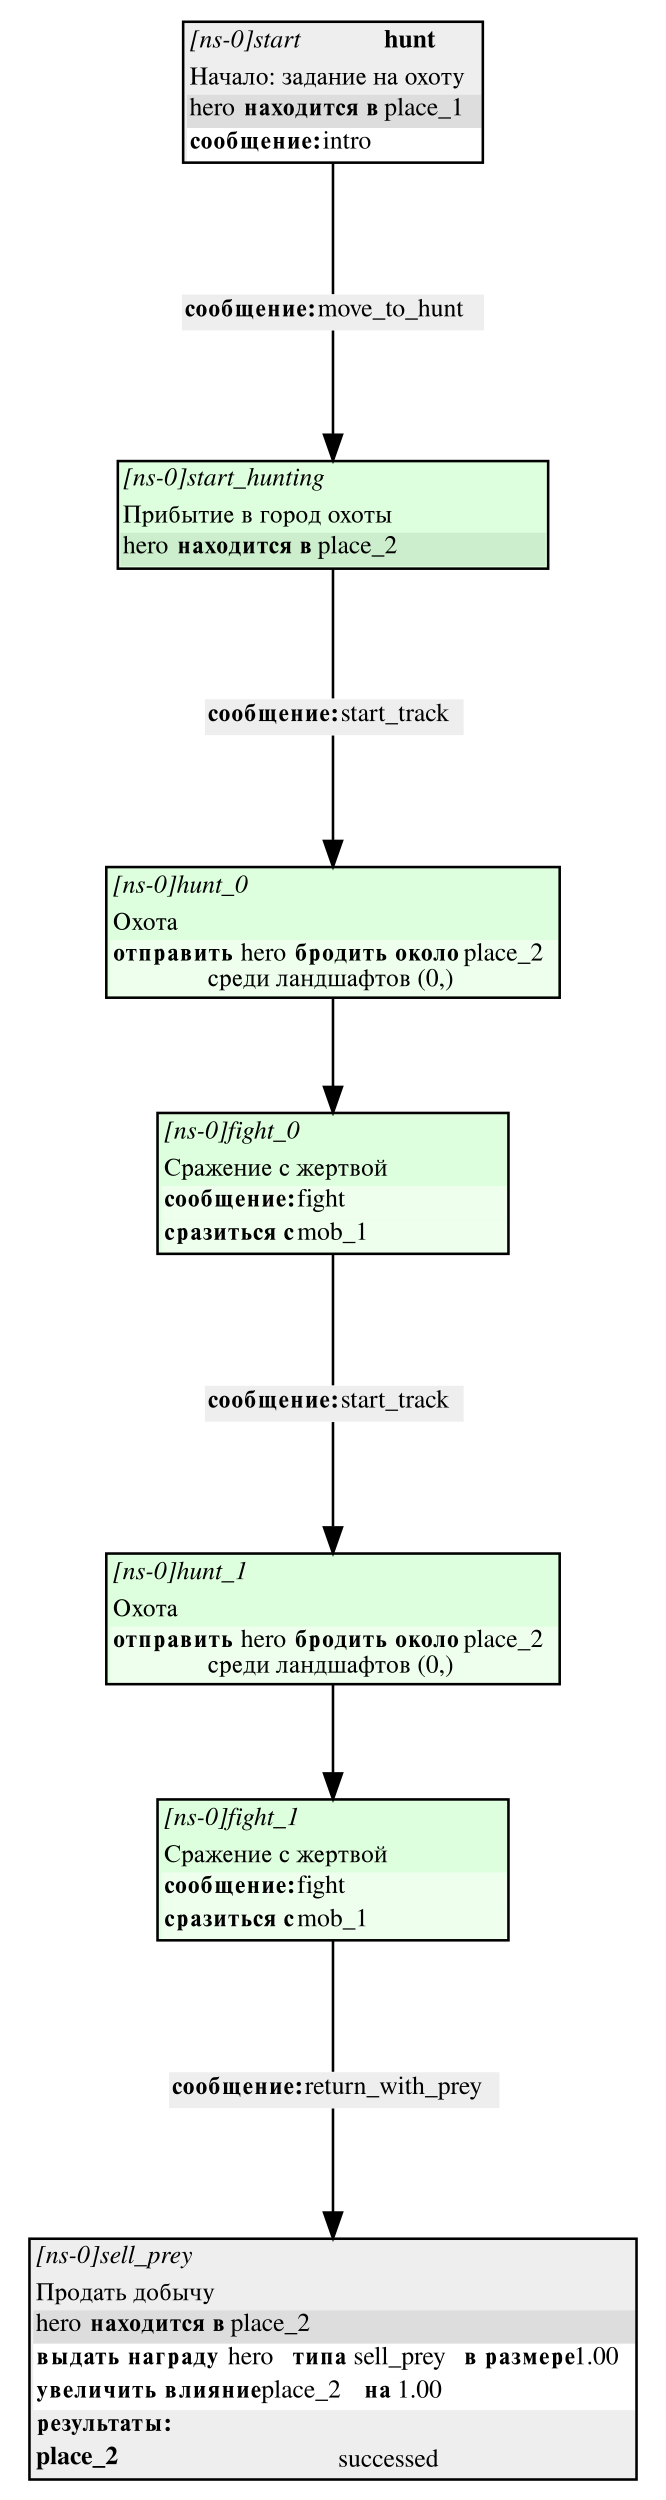
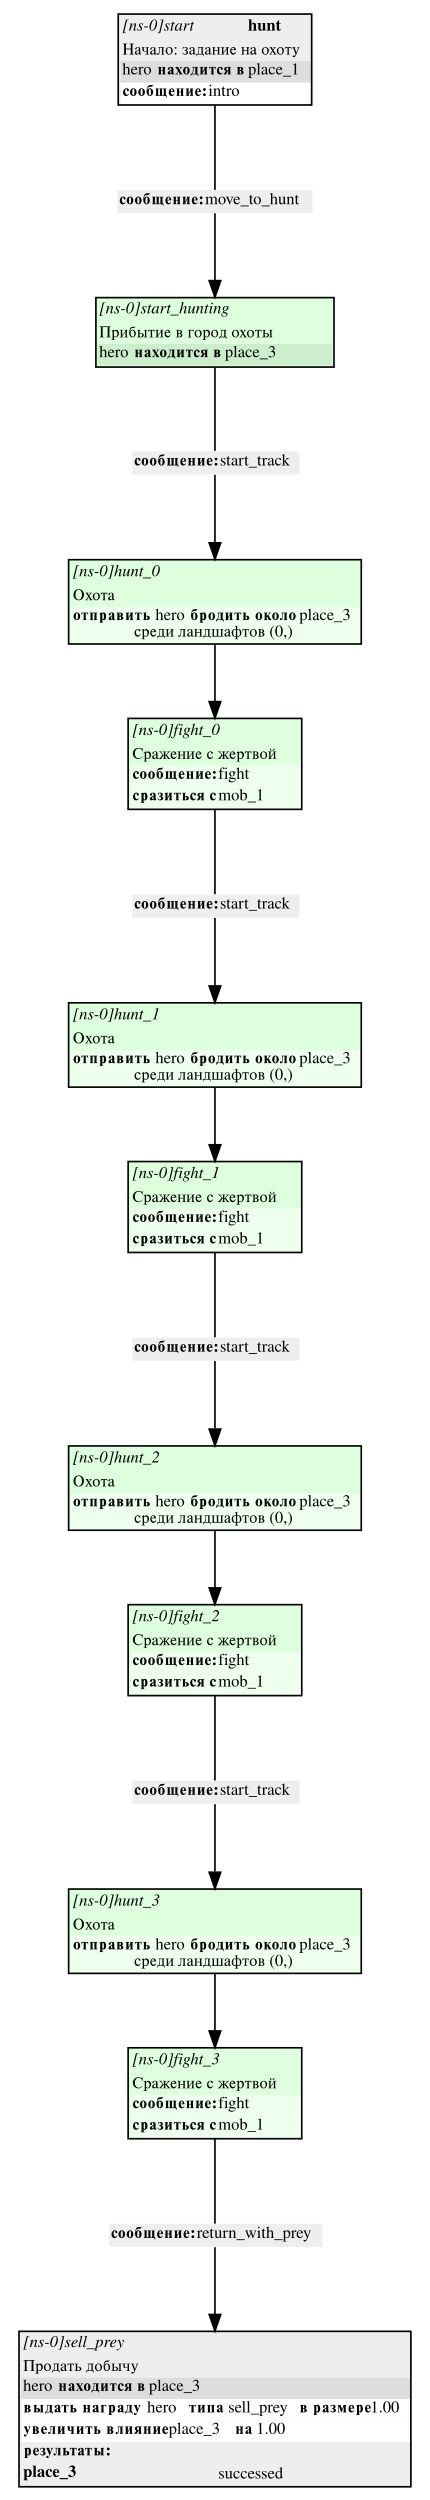
- <svg xmlns="http://www.w3.org/2000/svg" width="260pt" height="976pt" viewBox="0.00 0.00 260.00 976.00">
-   <g id="graph0" class="graph" transform="scale(1 1) rotate(0) translate(4 972)">
-     <polygon fill="white" stroke="white" points="-4,4 -4,-972 256,-972 256,4 -4,4" />
+ <svg xmlns="http://www.w3.org/2000/svg" width="260pt" height="1512pt" viewBox="0.00 0.00 260.00 1512.00">
+   <g id="graph0" class="graph" transform="scale(1 1) rotate(0) translate(4 1508)">
+     <polygon fill="white" stroke="white" points="-4,4 -4,-1508 256,-1508 256,4 -4,4" />
    <g id="node1" class="node">
-       <polygon fill="#eeeeee" stroke="none" points="67.5,-908.5 67.5,-963.5 184.5,-963.5 184.5,-908.5 67.5,-908.5" />
-       <text text-anchor="start" x="70" y="-953.5" font-family="Times,serif" font-style="italic" font-size="10.00">[ns-0]start</text>
-       <text text-anchor="start" x="146" y="-953.5" font-family="Times,serif" font-weight="bold" font-size="10.00">hunt</text>
-       <text text-anchor="start" x="70" y="-939" font-family="Times,serif" font-size="10.00">Начало: задание на охоту</text>
-       <polygon fill="#dddddd" stroke="none" points="69,-922 69,-935 184,-935 184,-922 69,-922" />
-       <text text-anchor="start" x="70" y="-927" font-family="Times,serif" font-size="10.00">hero </text>
-       <text text-anchor="start" x="91" y="-927" font-family="Times,serif" font-weight="bold" font-size="10.00">находится в</text>
-       <text text-anchor="start" x="146" y="-927" font-family="Times,serif" font-size="10.00"> place_1</text>
-       <polygon fill="#ffffff" stroke="none" points="69,-909 69,-922 184,-922 184,-909 69,-909" />
-       <text text-anchor="start" x="70" y="-914" font-family="Times,serif" font-weight="bold" font-size="10.00">сообщение:</text>
-       <text text-anchor="start" x="122" y="-914" font-family="Times,serif" font-size="10.00"> intro</text>
-       <polygon fill="none" stroke="black" points="67.5,-908.5 67.5,-963.5 184.5,-963.5 184.5,-908.5 67.5,-908.5" />
-     </g>
-     <g id="node11" class="node">
-       <polygon fill="#eeeeee" stroke="none" points="67,-843 67,-857 185,-857 185,-843 67,-843" />
-       <text text-anchor="start" x="68" y="-848.5" font-family="Times,serif" font-weight="bold" font-size="10.00">сообщение:</text>
-       <text text-anchor="start" x="120" y="-848.5" font-family="Times,serif" font-size="10.00"> move_to_hunt</text>
-     </g>
-     <g id="edge9" class="edge">
-       <path fill="none" stroke="black" d="M126,-908.422C126,-890.349 126,-867.853 126,-857.177" />
+       <polygon fill="#ddffdd" stroke="none" points="73.5,-482.5 73.5,-537.5 178.5,-537.5 178.5,-482.5 73.5,-482.5" />
+       <text text-anchor="start" x="76" y="-527.5" font-family="Times,serif" font-style="italic" font-size="10.00">[ns-0]fight_2</text>
+       <text text-anchor="start" x="76" y="-513" font-family="Times,serif" font-size="10.00">Сражение с жертвой</text>
+       <polygon fill="#eeffee" stroke="none" points="75,-496 75,-509 178,-509 178,-496 75,-496" />
+       <text text-anchor="start" x="76" y="-501" font-family="Times,serif" font-weight="bold" font-size="10.00">сообщение:</text>
+       <text text-anchor="start" x="128" y="-501" font-family="Times,serif" font-size="10.00"> fight</text>
+       <polygon fill="#eeffee" stroke="none" points="75,-483 75,-496 178,-496 178,-483 75,-483" />
+       <text text-anchor="start" x="76" y="-488" font-family="Times,serif" font-weight="bold" font-size="10.00">сразиться с</text>
+       <text text-anchor="start" x="128" y="-488" font-family="Times,serif" font-size="10.00">  mob_1</text>
+       <polygon fill="none" stroke="black" points="73.5,-482.5 73.5,-537.5 178.5,-537.5 178.5,-482.5 73.5,-482.5" />
+     </g>
+     <g id="node16" class="node">
+       <polygon fill="#eeeeee" stroke="none" points="76,-417 76,-431 177,-431 177,-417 76,-417" />
+       <text text-anchor="start" x="77" y="-422.5" font-family="Times,serif" font-weight="bold" font-size="10.00">сообщение:</text>
+       <text text-anchor="start" x="129" y="-422.5" font-family="Times,serif" font-size="10.00"> start_track</text>
+     </g>
+     <g id="edge12" class="edge">
+       <path fill="none" stroke="black" d="M126,-482.422C126,-464.349 126,-441.853 126,-431.177" />
    </g>
    <g id="node2" class="node">
+       <polygon fill="#eeeeee" stroke="none" points="67.5,-1444.5 67.5,-1499.5 184.5,-1499.5 184.5,-1444.5 67.5,-1444.5" />
+       <text text-anchor="start" x="70" y="-1489.5" font-family="Times,serif" font-style="italic" font-size="10.00">[ns-0]start</text>
+       <text text-anchor="start" x="146" y="-1489.5" font-family="Times,serif" font-weight="bold" font-size="10.00">hunt</text>
+       <text text-anchor="start" x="70" y="-1475" font-family="Times,serif" font-size="10.00">Начало: задание на охоту</text>
+       <polygon fill="#dddddd" stroke="none" points="69,-1458 69,-1471 184,-1471 184,-1458 69,-1458" />
+       <text text-anchor="start" x="70" y="-1463" font-family="Times,serif" font-size="10.00">hero </text>
+       <text text-anchor="start" x="91" y="-1463" font-family="Times,serif" font-weight="bold" font-size="10.00">находится в</text>
+       <text text-anchor="start" x="146" y="-1463" font-family="Times,serif" font-size="10.00"> place_1</text>
+       <polygon fill="#ffffff" stroke="none" points="69,-1445 69,-1458 184,-1458 184,-1445 69,-1445" />
+       <text text-anchor="start" x="70" y="-1450" font-family="Times,serif" font-weight="bold" font-size="10.00">сообщение:</text>
+       <text text-anchor="start" x="122" y="-1450" font-family="Times,serif" font-size="10.00"> intro</text>
+       <polygon fill="none" stroke="black" points="67.5,-1444.5 67.5,-1499.5 184.5,-1499.5 184.5,-1444.5 67.5,-1444.5" />
+     </g>
+     <g id="node15" class="node">
+       <polygon fill="#eeeeee" stroke="none" points="67,-1379 67,-1393 185,-1393 185,-1379 67,-1379" />
+       <text text-anchor="start" x="68" y="-1384.5" font-family="Times,serif" font-weight="bold" font-size="10.00">сообщение:</text>
+       <text text-anchor="start" x="120" y="-1384.5" font-family="Times,serif" font-size="10.00"> move_to_hunt</text>
+     </g>
+     <g id="edge10" class="edge">
+       <path fill="none" stroke="black" d="M126,-1444.42C126,-1426.35 126,-1403.85 126,-1393.18" />
+     </g>
+     <g id="node3" class="node">
      <polygon fill="#eeeeee" stroke="none" points="7.5,-4 7.5,-98 244.5,-98 244.5,-4 7.5,-4" />
      <text text-anchor="start" x="10" y="-88.5" font-family="Times,serif" font-style="italic" font-size="10.00">[ns-0]sell_prey</text>
      <text text-anchor="start" x="10" y="-74" font-family="Times,serif" font-size="10.00">Продать добычу</text>
      <polygon fill="#dddddd" stroke="none" points="9,-57 9,-70 244,-70 244,-57 9,-57" />
      <text text-anchor="start" x="10" y="-62" font-family="Times,serif" font-size="10.00">hero </text>
      <text text-anchor="start" x="31" y="-62" font-family="Times,serif" font-weight="bold" font-size="10.00">находится в</text>
-       <text text-anchor="start" x="86" y="-62" font-family="Times,serif" font-size="10.00"> place_2</text>
+       <text text-anchor="start" x="86" y="-62" font-family="Times,serif" font-size="10.00"> place_3</text>
      <polygon fill="#ffffff" stroke="none" points="9,-44 9,-57 244,-57 244,-44 9,-44" />
      <text text-anchor="start" x="10" y="-49" font-family="Times,serif" font-weight="bold" font-size="10.00">выдать награду </text>
      <text text-anchor="start" x="85" y="-49" font-family="Times,serif" font-size="10.00">  hero </text>
      <text text-anchor="start" x="110" y="-49" font-family="Times,serif" font-weight="bold" font-size="10.00">типа </text>
      <text text-anchor="start" x="134" y="-49" font-family="Times,serif" font-size="10.00"> sell_prey </text>
      <text text-anchor="start" x="177" y="-49" font-family="Times,serif" font-weight="bold" font-size="10.00">в размере</text>
      <text text-anchor="start" x="220" y="-49" font-family="Times,serif" font-size="10.00"> 1.00</text>
      <polygon fill="#ffffff" stroke="none" points="9,-31 9,-44 244,-44 244,-31 9,-31" />
      <text text-anchor="start" x="10" y="-36" font-family="Times,serif" font-weight="bold" font-size="10.00">увеличить влияние </text>
-       <text text-anchor="start" x="98" y="-36" font-family="Times,serif" font-size="10.00">  place_2 </text>
+       <text text-anchor="start" x="98" y="-36" font-family="Times,serif" font-size="10.00">  place_3 </text>
      <text text-anchor="start" x="138" y="-36" font-family="Times,serif" font-weight="bold" font-size="10.00">на </text>
      <text text-anchor="start" x="151" y="-36" font-family="Times,serif" font-size="10.00"> 1.00</text>
      <polygon fill="#eeeeee" stroke="none" points="9,-18 9,-31 244,-31 244,-18 9,-18" />
      <text text-anchor="start" x="10" y="-23" font-family="Times,serif" font-weight="bold" font-size="10.00">результаты:</text>
-       <text text-anchor="start" x="10" y="-10" font-family="Times,serif" font-weight="bold" font-size="10.00">place_2</text>
+       <text text-anchor="start" x="10" y="-10" font-family="Times,serif" font-weight="bold" font-size="10.00">place_3</text>
      <text text-anchor="start" x="128" y="-9" font-family="Times,serif" font-size="10.00">successed</text>
      <polygon fill="none" stroke="black" points="7.5,-4 7.5,-98 244.5,-98 244.5,-4 7.5,-4" />
    </g>
-     <g id="node3" class="node">
-       <polygon fill="#ddffdd" stroke="none" points="57.5,-482.5 57.5,-537.5 194.5,-537.5 194.5,-482.5 57.5,-482.5" />
-       <text text-anchor="start" x="60" y="-527.5" font-family="Times,serif" font-style="italic" font-size="10.00">[ns-0]fight_0</text>
-       <text text-anchor="start" x="60" y="-513" font-family="Times,serif" font-size="10.00">Сражение с жертвой</text>
-       <polygon fill="#eeffee" stroke="none" points="59,-496 59,-509 194,-509 194,-496 59,-496" />
-       <text text-anchor="start" x="60" y="-501" font-family="Times,serif" font-weight="bold" font-size="10.00">сообщение:</text>
-       <text text-anchor="start" x="112" y="-501" font-family="Times,serif" font-size="10.00"> fight</text>
-       <polygon fill="#eeffee" stroke="none" points="59,-483 59,-496 194,-496 194,-483 59,-483" />
-       <text text-anchor="start" x="60" y="-488" font-family="Times,serif" font-weight="bold" font-size="10.00">сразиться с</text>
-       <text text-anchor="start" x="112" y="-488" font-family="Times,serif" font-size="10.00">  mob_1</text>
-       <polygon fill="none" stroke="black" points="57.5,-482.5 57.5,-537.5 194.5,-537.5 194.5,-482.5 57.5,-482.5" />
-     </g>
-     <g id="node8" class="node">
-       <polygon fill="#eeeeee" stroke="none" points="76,-417 76,-431 177,-431 177,-417 76,-417" />
-       <text text-anchor="start" x="77" y="-422.5" font-family="Times,serif" font-weight="bold" font-size="10.00">сообщение:</text>
-       <text text-anchor="start" x="129" y="-422.5" font-family="Times,serif" font-size="10.00"> start_track</text>
+     <g id="node4" class="node">
+       <polygon fill="#ddffdd" stroke="none" points="73.5,-1018.5 73.5,-1073.5 178.5,-1073.5 178.5,-1018.5 73.5,-1018.5" />
+       <text text-anchor="start" x="76" y="-1063.5" font-family="Times,serif" font-style="italic" font-size="10.00">[ns-0]fight_0</text>
+       <text text-anchor="start" x="76" y="-1049" font-family="Times,serif" font-size="10.00">Сражение с жертвой</text>
+       <polygon fill="#eeffee" stroke="none" points="75,-1032 75,-1045 178,-1045 178,-1032 75,-1032" />
+       <text text-anchor="start" x="76" y="-1037" font-family="Times,serif" font-weight="bold" font-size="10.00">сообщение:</text>
+       <text text-anchor="start" x="128" y="-1037" font-family="Times,serif" font-size="10.00"> fight</text>
+       <polygon fill="#eeffee" stroke="none" points="75,-1019 75,-1032 178,-1032 178,-1019 75,-1019" />
+       <text text-anchor="start" x="76" y="-1024" font-family="Times,serif" font-weight="bold" font-size="10.00">сразиться с</text>
+       <text text-anchor="start" x="128" y="-1024" font-family="Times,serif" font-size="10.00">  mob_1</text>
+       <polygon fill="none" stroke="black" points="73.5,-1018.5 73.5,-1073.5 178.5,-1073.5 178.5,-1018.5 73.5,-1018.5" />
+     </g>
+     <g id="node12" class="node">
+       <polygon fill="#eeeeee" stroke="none" points="76,-953 76,-967 177,-967 177,-953 76,-953" />
+       <text text-anchor="start" x="77" y="-958.5" font-family="Times,serif" font-weight="bold" font-size="10.00">сообщение:</text>
+       <text text-anchor="start" x="129" y="-958.5" font-family="Times,serif" font-size="10.00"> start_track</text>
    </g>
    <g id="edge1" class="edge">
-       <path fill="none" stroke="black" d="M126,-482.422C126,-464.349 126,-441.853 126,-431.177" />
-     </g>
-     <g id="node4" class="node">
-       <polygon fill="#ddffdd" stroke="none" points="57.5,-214.5 57.5,-269.5 194.5,-269.5 194.5,-214.5 57.5,-214.5" />
-       <text text-anchor="start" x="60" y="-259.5" font-family="Times,serif" font-style="italic" font-size="10.00">[ns-0]fight_1</text>
-       <text text-anchor="start" x="60" y="-245" font-family="Times,serif" font-size="10.00">Сражение с жертвой</text>
-       <polygon fill="#eeffee" stroke="none" points="59,-228 59,-241 194,-241 194,-228 59,-228" />
-       <text text-anchor="start" x="60" y="-233" font-family="Times,serif" font-weight="bold" font-size="10.00">сообщение:</text>
-       <text text-anchor="start" x="112" y="-233" font-family="Times,serif" font-size="10.00"> fight</text>
-       <polygon fill="#eeffee" stroke="none" points="59,-215 59,-228 194,-228 194,-215 59,-215" />
-       <text text-anchor="start" x="60" y="-220" font-family="Times,serif" font-weight="bold" font-size="10.00">сразиться с</text>
-       <text text-anchor="start" x="112" y="-220" font-family="Times,serif" font-size="10.00">  mob_1</text>
-       <polygon fill="none" stroke="black" points="57.5,-214.5 57.5,-269.5 194.5,-269.5 194.5,-214.5 57.5,-214.5" />
-     </g>
-     <g id="node9" class="node">
+       <path fill="none" stroke="black" d="M126,-1018.42C126,-1000.35 126,-977.853 126,-967.177" />
+     </g>
+     <g id="node5" class="node">
+       <polygon fill="#ddffdd" stroke="none" points="73.5,-750.5 73.5,-805.5 178.5,-805.5 178.5,-750.5 73.5,-750.5" />
+       <text text-anchor="start" x="76" y="-795.5" font-family="Times,serif" font-style="italic" font-size="10.00">[ns-0]fight_1</text>
+       <text text-anchor="start" x="76" y="-781" font-family="Times,serif" font-size="10.00">Сражение с жертвой</text>
+       <polygon fill="#eeffee" stroke="none" points="75,-764 75,-777 178,-777 178,-764 75,-764" />
+       <text text-anchor="start" x="76" y="-769" font-family="Times,serif" font-weight="bold" font-size="10.00">сообщение:</text>
+       <text text-anchor="start" x="128" y="-769" font-family="Times,serif" font-size="10.00"> fight</text>
+       <polygon fill="#eeffee" stroke="none" points="75,-751 75,-764 178,-764 178,-751 75,-751" />
+       <text text-anchor="start" x="76" y="-756" font-family="Times,serif" font-weight="bold" font-size="10.00">сразиться с</text>
+       <text text-anchor="start" x="128" y="-756" font-family="Times,serif" font-size="10.00">  mob_1</text>
+       <polygon fill="none" stroke="black" points="73.5,-750.5 73.5,-805.5 178.5,-805.5 178.5,-750.5 73.5,-750.5" />
+     </g>
+     <g id="node13" class="node">
+       <polygon fill="#eeeeee" stroke="none" points="76,-685 76,-699 177,-699 177,-685 76,-685" />
+       <text text-anchor="start" x="77" y="-690.5" font-family="Times,serif" font-weight="bold" font-size="10.00">сообщение:</text>
+       <text text-anchor="start" x="129" y="-690.5" font-family="Times,serif" font-size="10.00"> start_track</text>
+     </g>
+     <g id="edge4" class="edge">
+       <path fill="none" stroke="black" d="M126,-750.422C126,-732.349 126,-709.853 126,-699.177" />
+     </g>
+     <g id="node6" class="node">
+       <polygon fill="#ddffdd" stroke="none" points="73.5,-214.5 73.5,-269.5 178.5,-269.5 178.5,-214.5 73.5,-214.5" />
+       <text text-anchor="start" x="76" y="-259.5" font-family="Times,serif" font-style="italic" font-size="10.00">[ns-0]fight_3</text>
+       <text text-anchor="start" x="76" y="-245" font-family="Times,serif" font-size="10.00">Сражение с жертвой</text>
+       <polygon fill="#eeffee" stroke="none" points="75,-228 75,-241 178,-241 178,-228 75,-228" />
+       <text text-anchor="start" x="76" y="-233" font-family="Times,serif" font-weight="bold" font-size="10.00">сообщение:</text>
+       <text text-anchor="start" x="128" y="-233" font-family="Times,serif" font-size="10.00"> fight</text>
+       <polygon fill="#eeffee" stroke="none" points="75,-215 75,-228 178,-228 178,-215 75,-215" />
+       <text text-anchor="start" x="76" y="-220" font-family="Times,serif" font-weight="bold" font-size="10.00">сразиться с</text>
+       <text text-anchor="start" x="128" y="-220" font-family="Times,serif" font-size="10.00">  mob_1</text>
+       <polygon fill="none" stroke="black" points="73.5,-214.5 73.5,-269.5 178.5,-269.5 178.5,-214.5 73.5,-214.5" />
+     </g>
+     <g id="node17" class="node">
      <polygon fill="#eeeeee" stroke="none" points="62,-149 62,-163 191,-163 191,-149 62,-149" />
      <text text-anchor="start" x="63" y="-154.5" font-family="Times,serif" font-weight="bold" font-size="10.00">сообщение:</text>
      <text text-anchor="start" x="115" y="-154.5" font-family="Times,serif" font-size="10.00"> return_with_prey</text>
    </g>
-     <g id="edge5" class="edge">
+     <g id="edge15" class="edge">
      <path fill="none" stroke="black" d="M126,-214.422C126,-196.349 126,-173.853 126,-163.177" />
    </g>
-     <g id="node5" class="node">
+     <g id="node7" class="node">
+       <polygon fill="#ddffdd" stroke="none" points="37.5,-1118.5 37.5,-1169.5 214.5,-1169.5 214.5,-1118.5 37.5,-1118.5" />
+       <text text-anchor="start" x="40" y="-1159.5" font-family="Times,serif" font-style="italic" font-size="10.00">[ns-0]hunt_0</text>
+       <text text-anchor="start" x="40" y="-1145" font-family="Times,serif" font-size="10.00">Охота</text>
+       <polygon fill="#eeffee" stroke="none" points="39,-1119 39,-1141 214,-1141 214,-1119 39,-1119" />
+       <text text-anchor="start" x="40" y="-1133" font-family="Times,serif" font-weight="bold" font-size="10.00">отправить </text>
+       <text text-anchor="start" x="90" y="-1133" font-family="Times,serif" font-size="10.00"> hero</text>
+       <text text-anchor="start" x="111" y="-1133" font-family="Times,serif" font-weight="bold" font-size="10.00">бродить около</text>
+       <text text-anchor="start" x="177" y="-1133" font-family="Times,serif" font-size="10.00"> place_3</text>
+       <text text-anchor="start" x="77" y="-1123" font-family="Times,serif" font-size="10.00"> среди ландшафтов (0,)</text>
+       <polygon fill="none" stroke="black" points="37.5,-1118.5 37.5,-1169.5 214.5,-1169.5 214.5,-1118.5 37.5,-1118.5" />
+     </g>
+     <g id="edge7" class="edge">
+       <path fill="none" stroke="black" d="M126,-1118.28C126,-1107.81 126,-1095.4 126,-1083.89" />
+       <polygon fill="black" stroke="black" points="129.5,-1083.66 126,-1073.66 122.5,-1083.66 129.5,-1083.66" />
+     </g>
+     <g id="node8" class="node">
+       <polygon fill="#ddffdd" stroke="none" points="37.5,-850.5 37.5,-901.5 214.5,-901.5 214.5,-850.5 37.5,-850.5" />
+       <text text-anchor="start" x="40" y="-891.5" font-family="Times,serif" font-style="italic" font-size="10.00">[ns-0]hunt_1</text>
+       <text text-anchor="start" x="40" y="-877" font-family="Times,serif" font-size="10.00">Охота</text>
+       <polygon fill="#eeffee" stroke="none" points="39,-851 39,-873 214,-873 214,-851 39,-851" />
+       <text text-anchor="start" x="40" y="-865" font-family="Times,serif" font-weight="bold" font-size="10.00">отправить </text>
+       <text text-anchor="start" x="90" y="-865" font-family="Times,serif" font-size="10.00"> hero</text>
+       <text text-anchor="start" x="111" y="-865" font-family="Times,serif" font-weight="bold" font-size="10.00">бродить около</text>
+       <text text-anchor="start" x="177" y="-865" font-family="Times,serif" font-size="10.00"> place_3</text>
+       <text text-anchor="start" x="77" y="-855" font-family="Times,serif" font-size="10.00"> среди ландшафтов (0,)</text>
+       <polygon fill="none" stroke="black" points="37.5,-850.5 37.5,-901.5 214.5,-901.5 214.5,-850.5 37.5,-850.5" />
+     </g>
+     <g id="edge3" class="edge">
+       <path fill="none" stroke="black" d="M126,-850.278C126,-839.814 126,-827.404 126,-815.894" />
+       <polygon fill="black" stroke="black" points="129.5,-815.66 126,-805.66 122.5,-815.66 129.5,-815.66" />
+     </g>
+     <g id="node9" class="node">
      <polygon fill="#ddffdd" stroke="none" points="37.5,-582.5 37.5,-633.5 214.5,-633.5 214.5,-582.5 37.5,-582.5" />
-       <text text-anchor="start" x="40" y="-623.5" font-family="Times,serif" font-style="italic" font-size="10.00">[ns-0]hunt_0</text>
+       <text text-anchor="start" x="40" y="-623.5" font-family="Times,serif" font-style="italic" font-size="10.00">[ns-0]hunt_2</text>
      <text text-anchor="start" x="40" y="-609" font-family="Times,serif" font-size="10.00">Охота</text>
      <polygon fill="#eeffee" stroke="none" points="39,-583 39,-605 214,-605 214,-583 39,-583" />
      <text text-anchor="start" x="40" y="-597" font-family="Times,serif" font-weight="bold" font-size="10.00">отправить </text>
      <text text-anchor="start" x="90" y="-597" font-family="Times,serif" font-size="10.00"> hero</text>
      <text text-anchor="start" x="111" y="-597" font-family="Times,serif" font-weight="bold" font-size="10.00">бродить около</text>
-       <text text-anchor="start" x="177" y="-597" font-family="Times,serif" font-size="10.00"> place_2</text>
+       <text text-anchor="start" x="177" y="-597" font-family="Times,serif" font-size="10.00"> place_3</text>
      <text text-anchor="start" x="77" y="-587" font-family="Times,serif" font-size="10.00"> среди ландшафтов (0,)</text>
      <polygon fill="none" stroke="black" points="37.5,-582.5 37.5,-633.5 214.5,-633.5 214.5,-582.5 37.5,-582.5" />
    </g>
-     <g id="edge4" class="edge">
+     <g id="edge6" class="edge">
      <path fill="none" stroke="black" d="M126,-582.278C126,-571.814 126,-559.404 126,-547.894" />
      <polygon fill="black" stroke="black" points="129.5,-547.66 126,-537.66 122.5,-547.66 129.5,-547.66" />
    </g>
-     <g id="node6" class="node">
+     <g id="node10" class="node">
      <polygon fill="#ddffdd" stroke="none" points="37.5,-314.5 37.5,-365.5 214.5,-365.5 214.5,-314.5 37.5,-314.5" />
-       <text text-anchor="start" x="40" y="-355.5" font-family="Times,serif" font-style="italic" font-size="10.00">[ns-0]hunt_1</text>
+       <text text-anchor="start" x="40" y="-355.5" font-family="Times,serif" font-style="italic" font-size="10.00">[ns-0]hunt_3</text>
      <text text-anchor="start" x="40" y="-341" font-family="Times,serif" font-size="10.00">Охота</text>
      <polygon fill="#eeffee" stroke="none" points="39,-315 39,-337 214,-337 214,-315 39,-315" />
      <text text-anchor="start" x="40" y="-329" font-family="Times,serif" font-weight="bold" font-size="10.00">отправить </text>
      <text text-anchor="start" x="90" y="-329" font-family="Times,serif" font-size="10.00"> hero</text>
      <text text-anchor="start" x="111" y="-329" font-family="Times,serif" font-weight="bold" font-size="10.00">бродить около</text>
-       <text text-anchor="start" x="177" y="-329" font-family="Times,serif" font-size="10.00"> place_2</text>
+       <text text-anchor="start" x="177" y="-329" font-family="Times,serif" font-size="10.00"> place_3</text>
      <text text-anchor="start" x="77" y="-319" font-family="Times,serif" font-size="10.00"> среди ландшафтов (0,)</text>
      <polygon fill="none" stroke="black" points="37.5,-314.5 37.5,-365.5 214.5,-365.5 214.5,-314.5 37.5,-314.5" />
    </g>
-     <g id="edge3" class="edge">
+     <g id="edge14" class="edge">
      <path fill="none" stroke="black" d="M126,-314.278C126,-303.814 126,-291.404 126,-279.894" />
      <polygon fill="black" stroke="black" points="129.5,-279.66 126,-269.66 122.5,-279.66 129.5,-279.66" />
    </g>
-     <g id="node7" class="node">
-       <polygon fill="#ddffdd" stroke="none" points="42,-750 42,-792 210,-792 210,-750 42,-750" />
-       <text text-anchor="start" x="44" y="-782.5" font-family="Times,serif" font-style="italic" font-size="10.00">[ns-0]start_hunting</text>
-       <text text-anchor="start" x="44" y="-768" font-family="Times,serif" font-size="10.00">Прибытие в город охоты</text>
-       <polygon fill="#cceecc" stroke="none" points="43,-751 43,-764 209,-764 209,-751 43,-751" />
-       <text text-anchor="start" x="44" y="-756" font-family="Times,serif" font-size="10.00">hero </text>
-       <text text-anchor="start" x="65" y="-756" font-family="Times,serif" font-weight="bold" font-size="10.00">находится в</text>
-       <text text-anchor="start" x="120" y="-756" font-family="Times,serif" font-size="10.00"> place_2</text>
-       <polygon fill="none" stroke="black" points="42,-750 42,-792 210,-792 210,-750 42,-750" />
-     </g>
-     <g id="node10" class="node">
-       <polygon fill="#eeeeee" stroke="none" points="76,-685 76,-699 177,-699 177,-685 76,-685" />
-       <text text-anchor="start" x="77" y="-690.5" font-family="Times,serif" font-weight="bold" font-size="10.00">сообщение:</text>
-       <text text-anchor="start" x="129" y="-690.5" font-family="Times,serif" font-size="10.00"> start_track</text>
-     </g>
-     <g id="edge7" class="edge">
-       <path fill="none" stroke="black" d="M126,-749.769C126,-733.015 126,-710.253 126,-699.342" />
+     <g id="node11" class="node">
+       <polygon fill="#ddffdd" stroke="none" points="54,-1286 54,-1328 198,-1328 198,-1286 54,-1286" />
+       <text text-anchor="start" x="56" y="-1318.5" font-family="Times,serif" font-style="italic" font-size="10.00">[ns-0]start_hunting</text>
+       <text text-anchor="start" x="56" y="-1304" font-family="Times,serif" font-size="10.00">Прибытие в город охоты</text>
+       <polygon fill="#cceecc" stroke="none" points="55,-1287 55,-1300 197,-1300 197,-1287 55,-1287" />
+       <text text-anchor="start" x="56" y="-1292" font-family="Times,serif" font-size="10.00">hero </text>
+       <text text-anchor="start" x="77" y="-1292" font-family="Times,serif" font-weight="bold" font-size="10.00">находится в</text>
+       <text text-anchor="start" x="132" y="-1292" font-family="Times,serif" font-size="10.00"> place_3</text>
+       <polygon fill="none" stroke="black" points="54,-1286 54,-1328 198,-1328 198,-1286 54,-1286" />
+     </g>
+     <g id="node14" class="node">
+       <polygon fill="#eeeeee" stroke="none" points="76,-1221 76,-1235 177,-1235 177,-1221 76,-1221" />
+       <text text-anchor="start" x="77" y="-1226.5" font-family="Times,serif" font-weight="bold" font-size="10.00">сообщение:</text>
+       <text text-anchor="start" x="129" y="-1226.5" font-family="Times,serif" font-size="10.00"> start_track</text>
+     </g>
+     <g id="edge8" class="edge">
+       <path fill="none" stroke="black" d="M126,-1285.77C126,-1269.02 126,-1246.25 126,-1235.34" />
    </g>
    <g id="edge2" class="edge">
+       <path fill="none" stroke="black" d="M126,-952.837C126,-944.121 126,-927.531 126,-912.086" />
+       <polygon fill="black" stroke="black" points="129.5,-911.686 126,-901.686 122.5,-911.686 129.5,-911.686" />
+     </g>
+     <g id="edge5" class="edge">
+       <path fill="none" stroke="black" d="M126,-684.837C126,-676.121 126,-659.531 126,-644.086" />
+       <polygon fill="black" stroke="black" points="129.5,-643.686 126,-633.686 122.5,-643.686 129.5,-643.686" />
+     </g>
+     <g id="edge9" class="edge">
+       <path fill="none" stroke="black" d="M126,-1220.84C126,-1212.12 126,-1195.53 126,-1180.09" />
+       <polygon fill="black" stroke="black" points="129.5,-1179.69 126,-1169.69 122.5,-1179.69 129.5,-1179.69" />
+     </g>
+     <g id="edge11" class="edge">
+       <path fill="none" stroke="black" d="M126,-1378.96C126,-1370.2 126,-1353.38 126,-1338.31" />
+       <polygon fill="black" stroke="black" points="129.5,-1338.28 126,-1328.28 122.5,-1338.28 129.5,-1338.28" />
+     </g>
+     <g id="edge13" class="edge">
      <path fill="none" stroke="black" d="M126,-416.837C126,-408.121 126,-391.531 126,-376.086" />
      <polygon fill="black" stroke="black" points="129.5,-375.686 126,-365.686 122.5,-375.686 129.5,-375.686" />
    </g>
-     <g id="edge6" class="edge">
+     <g id="edge16" class="edge">
      <path fill="none" stroke="black" d="M126,-148.865C126,-140.545 126,-124.829 126,-108.44" />
      <polygon fill="black" stroke="black" points="129.5,-108.209 126,-98.209 122.5,-108.209 129.5,-108.209" />
    </g>
-     <g id="edge8" class="edge">
-       <path fill="none" stroke="black" d="M126,-684.837C126,-676.121 126,-659.531 126,-644.086" />
-       <polygon fill="black" stroke="black" points="129.5,-643.686 126,-633.686 122.5,-643.686 129.5,-643.686" />
-     </g>
-     <g id="edge10" class="edge">
-       <path fill="none" stroke="black" d="M126,-842.958C126,-834.201 126,-817.379 126,-802.312" />
-       <polygon fill="black" stroke="black" points="129.5,-802.281 126,-792.281 122.5,-802.281 129.5,-802.281" />
-     </g>
  </g>
</svg>
